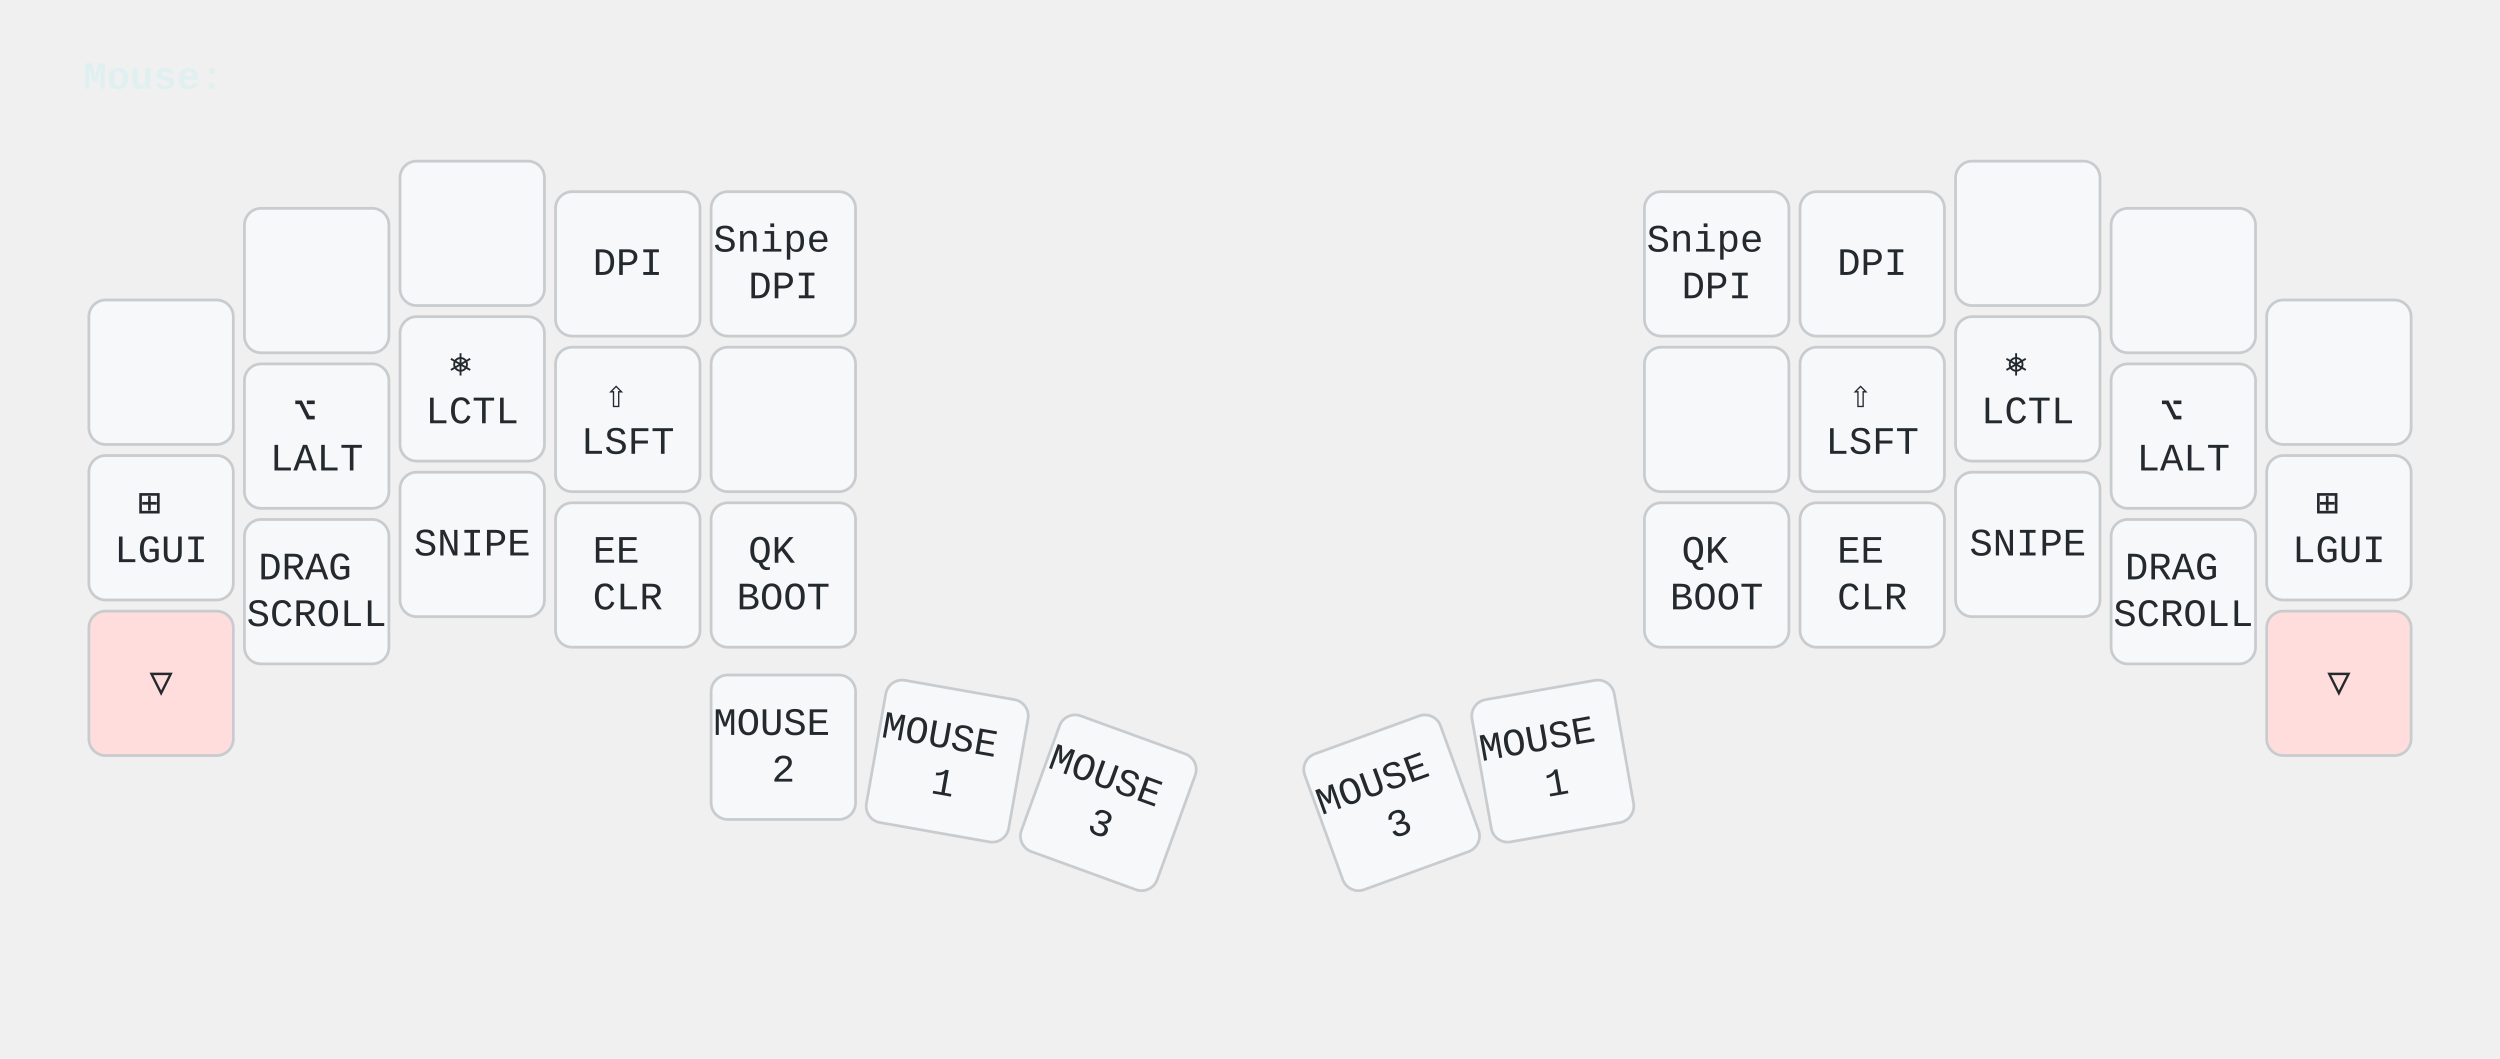
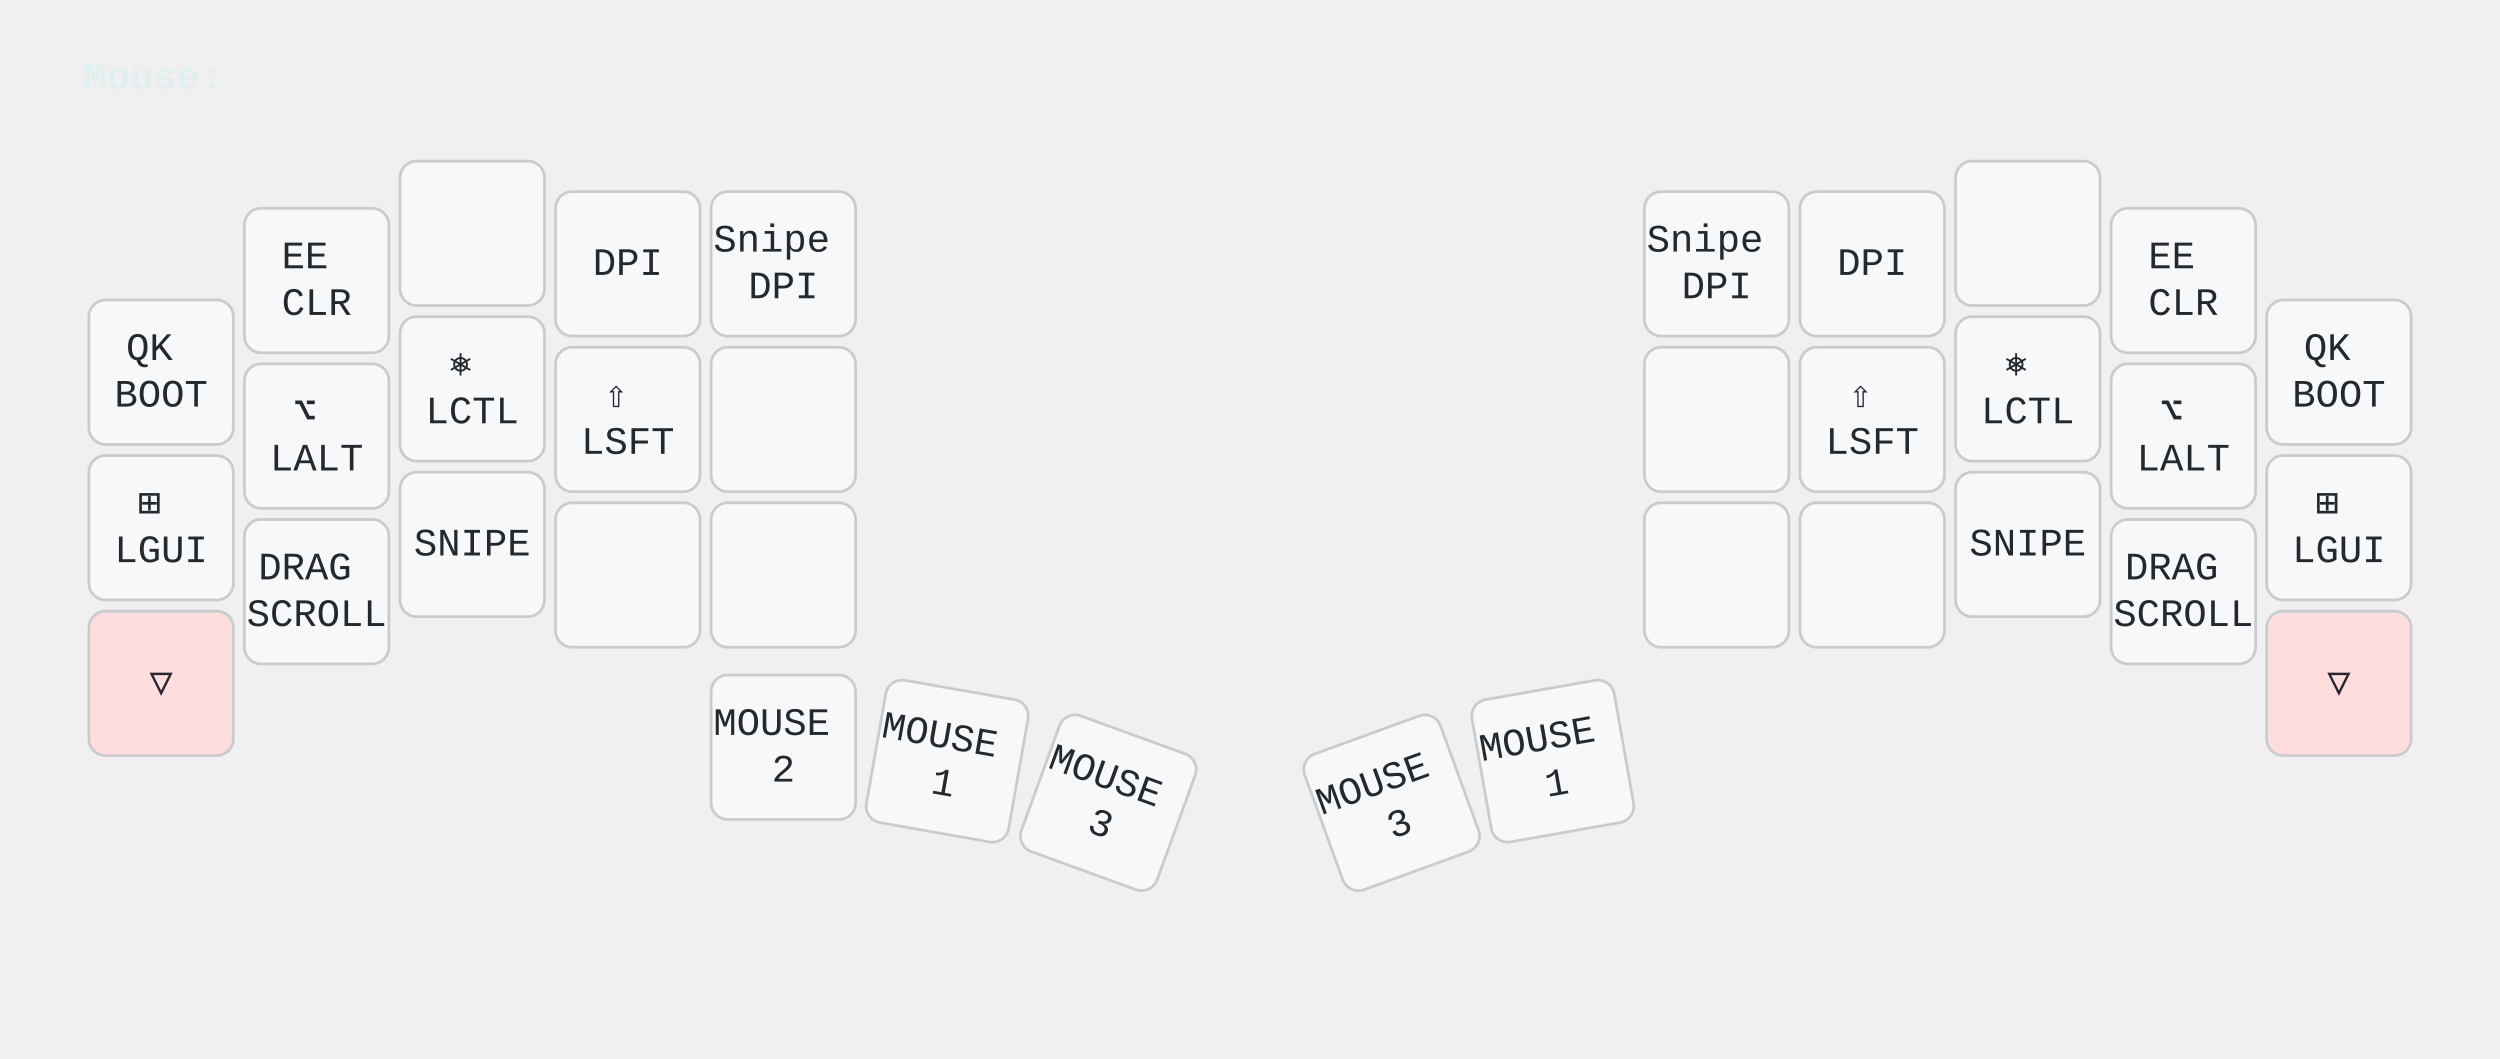
<svg xmlns="http://www.w3.org/2000/svg" width="900" height="381" viewBox="0 0 900 381" class="keymap">
  <style>/* inherit to force styles through use tags */
svg path {
    fill: inherit;
}

/* font and background color specifications */
svg.keymap {
    font-family: SFMono-Regular,Consolas,Liberation Mono,Menlo,monospace;
    font-size: 14px;
    font-kerning: normal;
    text-rendering: optimizeLegibility;
    fill: #24292e;
}

/* default key styling */
rect.key {
    fill: #f6f8fa;
}

rect.key, rect.combo {
    stroke: #c9cccf;
    stroke-width: 1;
}

/* default key side styling, only used is draw_key_sides is set */
rect.side {
    filter: brightness(90%);
}

/* color accent for combo boxes */
rect.combo, rect.combo-separate {
    fill: #cdf;
}

/* color accent for held keys */
rect.held, rect.combo.held {
    fill: #fdd;
}

/* color accent for ghost (optional) keys */
rect.ghost, rect.combo.ghost {
    stroke-dasharray: 4, 4;
    stroke-width: 2;
}

text {
    text-anchor: middle;
    dominant-baseline: middle;
}

/* styling for layer labels */
text.label {
    font-weight: bold;
    text-anchor: start;
    stroke: white;
    stroke-width: 2;
    paint-order: stroke;
}

/* styling for combo tap, and key hold/shifted label text */
text.combo, text.hold, text.shifted {
    font-size: 11px;
}

text.hold {
    text-anchor: middle;
    dominant-baseline: auto;
}

text.shifted {
    text-anchor: middle;
    dominant-baseline: hanging;
}

/* styling for hold/shifted label text in combo box */
text.combo.hold, text.combo.shifted {
    font-size: 8px;
}

/* lighter symbol for transparent keys */
text.trans {
    fill: #7b7e81;
}

/* styling for combo dendrons */
path.combo {
    stroke-width: 1;
    stroke: gray;
    fill: none;
}

/* Start Tabler Icons Cleanup */
/* cannot use height/width with glyphs */
.icon-tabler &gt; path {
    fill: inherit;
    stroke: inherit;
    stroke-width: 2;
}
/* hide tabler's default box */
.icon-tabler &gt; path[stroke="none"][fill="none"] {
    visibility: hidden;
}
/* End Tabler Icons Cleanup */

text.label { stroke: none; fill: #e0f0f0;}
</style>
  <g transform="translate(30, 0)" class="layer-Mouse">
    <text x="0" y="28" class="label">Mouse:</text>
    <g transform="translate(0, 56)">
      <g transform="translate(28, 78)" class="key keypos-0">
        <rect rx="6" ry="6" x="-26" y="-26" width="52" height="52" class="key" />
+         <text x="0" y="0" class="key tap">
+           <tspan x="0" dy="-0.6em">QK</tspan>
+           <tspan x="0" dy="1.2em">BOOT</tspan>
+         </text>
      </g>
      <g transform="translate(84, 45)" class="key keypos-1">
        <rect rx="6" ry="6" x="-26" y="-26" width="52" height="52" class="key" />
+         <text x="0" y="0" class="key tap">
+           <tspan x="0" dy="-0.6em">EE</tspan>
+           <tspan x="0" dy="1.2em">CLR</tspan>
+         </text>
      </g>
      <g transform="translate(140, 28)" class="key keypos-2">
        <rect rx="6" ry="6" x="-26" y="-26" width="52" height="52" class="key" />
      </g>
      <g transform="translate(196, 39)" class="key keypos-3">
        <rect rx="6" ry="6" x="-26" y="-26" width="52" height="52" class="key" />
        <text x="0" y="0" class="key tap">DPI</text>
      </g>
      <g transform="translate(252, 39)" class="key keypos-4">
        <rect rx="6" ry="6" x="-26" y="-26" width="52" height="52" class="key" />
        <text x="0" y="0" class="key tap">
          <tspan x="0" dy="-0.6em">Snipe</tspan>
          <tspan x="0" dy="1.2em">DPI</tspan>
        </text>
      </g>
      <g transform="translate(588, 39)" class="key keypos-5">
        <rect rx="6" ry="6" x="-26" y="-26" width="52" height="52" class="key" />
        <text x="0" y="0" class="key tap">
          <tspan x="0" dy="-0.6em">Snipe</tspan>
          <tspan x="0" dy="1.2em">DPI</tspan>
        </text>
      </g>
      <g transform="translate(644, 39)" class="key keypos-6">
        <rect rx="6" ry="6" x="-26" y="-26" width="52" height="52" class="key" />
        <text x="0" y="0" class="key tap">DPI</text>
      </g>
      <g transform="translate(700, 28)" class="key keypos-7">
        <rect rx="6" ry="6" x="-26" y="-26" width="52" height="52" class="key" />
      </g>
      <g transform="translate(756, 45)" class="key keypos-8">
        <rect rx="6" ry="6" x="-26" y="-26" width="52" height="52" class="key" />
+         <text x="0" y="0" class="key tap">
+           <tspan x="0" dy="-0.6em">EE</tspan>
+           <tspan x="0" dy="1.2em">CLR</tspan>
+         </text>
      </g>
      <g transform="translate(812, 78)" class="key keypos-9">
        <rect rx="6" ry="6" x="-26" y="-26" width="52" height="52" class="key" />
+         <text x="0" y="0" class="key tap">
+           <tspan x="0" dy="-0.6em">QK</tspan>
+           <tspan x="0" dy="1.2em">BOOT</tspan>
+         </text>
      </g>
      <g transform="translate(28, 134)" class="key keypos-10">
        <rect rx="6" ry="6" x="-26" y="-26" width="52" height="52" class="key" />
        <text x="0" y="0" class="key tap">
          <tspan x="0" dy="-0.6em">⊞</tspan>
          <tspan x="0" dy="1.2em">LGUI</tspan>
        </text>
      </g>
      <g transform="translate(84, 101)" class="key keypos-11">
        <rect rx="6" ry="6" x="-26" y="-26" width="52" height="52" class="key" />
        <text x="0" y="0" class="key tap">
          <tspan x="0" dy="-0.6em">⌥</tspan>
          <tspan x="0" dy="1.2em">LALT</tspan>
        </text>
      </g>
      <g transform="translate(140, 84)" class="key keypos-12">
        <rect rx="6" ry="6" x="-26" y="-26" width="52" height="52" class="key" />
        <text x="0" y="0" class="key tap">
          <tspan x="0" dy="-0.6em">⎈</tspan>
          <tspan x="0" dy="1.2em">LCTL</tspan>
        </text>
      </g>
      <g transform="translate(196, 95)" class="key keypos-13">
        <rect rx="6" ry="6" x="-26" y="-26" width="52" height="52" class="key" />
        <text x="0" y="0" class="key tap">
          <tspan x="0" dy="-0.6em">⇧</tspan>
          <tspan x="0" dy="1.2em">LSFT</tspan>
        </text>
      </g>
      <g transform="translate(252, 95)" class="key keypos-14">
        <rect rx="6" ry="6" x="-26" y="-26" width="52" height="52" class="key" />
      </g>
      <g transform="translate(588, 95)" class="key keypos-15">
        <rect rx="6" ry="6" x="-26" y="-26" width="52" height="52" class="key" />
      </g>
      <g transform="translate(644, 95)" class="key keypos-16">
        <rect rx="6" ry="6" x="-26" y="-26" width="52" height="52" class="key" />
        <text x="0" y="0" class="key tap">
          <tspan x="0" dy="-0.6em">⇧</tspan>
          <tspan x="0" dy="1.2em">LSFT</tspan>
        </text>
      </g>
      <g transform="translate(700, 84)" class="key keypos-17">
        <rect rx="6" ry="6" x="-26" y="-26" width="52" height="52" class="key" />
        <text x="0" y="0" class="key tap">
          <tspan x="0" dy="-0.6em">⎈</tspan>
          <tspan x="0" dy="1.2em">LCTL</tspan>
        </text>
      </g>
      <g transform="translate(756, 101)" class="key keypos-18">
        <rect rx="6" ry="6" x="-26" y="-26" width="52" height="52" class="key" />
        <text x="0" y="0" class="key tap">
          <tspan x="0" dy="-0.6em">⌥</tspan>
          <tspan x="0" dy="1.2em">LALT</tspan>
        </text>
      </g>
      <g transform="translate(812, 134)" class="key keypos-19">
        <rect rx="6" ry="6" x="-26" y="-26" width="52" height="52" class="key" />
        <text x="0" y="0" class="key tap">
          <tspan x="0" dy="-0.6em">⊞</tspan>
          <tspan x="0" dy="1.2em">LGUI</tspan>
        </text>
      </g>
      <g transform="translate(28, 190)" class="key held keypos-20">
        <rect rx="6" ry="6" x="-26" y="-26" width="52" height="52" class="key held" />
        <text x="0" y="0" class="key held tap">▽</text>
      </g>
      <g transform="translate(84, 157)" class="key keypos-21">
        <rect rx="6" ry="6" x="-26" y="-26" width="52" height="52" class="key" />
        <text x="0" y="0" class="key tap">
          <tspan x="0" dy="-0.6em">DRAG</tspan>
          <tspan x="0" dy="1.2em">SCROLL</tspan>
        </text>
      </g>
      <g transform="translate(140, 140)" class="key keypos-22">
        <rect rx="6" ry="6" x="-26" y="-26" width="52" height="52" class="key" />
        <text x="0" y="0" class="key tap">SNIPE</text>
      </g>
      <g transform="translate(196, 151)" class="key keypos-23">
        <rect rx="6" ry="6" x="-26" y="-26" width="52" height="52" class="key" />
-         <text x="0" y="0" class="key tap">
-           <tspan x="0" dy="-0.6em">EE</tspan>
-           <tspan x="0" dy="1.2em">CLR</tspan>
-         </text>
      </g>
      <g transform="translate(252, 151)" class="key keypos-24">
        <rect rx="6" ry="6" x="-26" y="-26" width="52" height="52" class="key" />
-         <text x="0" y="0" class="key tap">
-           <tspan x="0" dy="-0.6em">QK</tspan>
-           <tspan x="0" dy="1.2em">BOOT</tspan>
-         </text>
      </g>
      <g transform="translate(588, 151)" class="key keypos-25">
        <rect rx="6" ry="6" x="-26" y="-26" width="52" height="52" class="key" />
-         <text x="0" y="0" class="key tap">
-           <tspan x="0" dy="-0.6em">QK</tspan>
-           <tspan x="0" dy="1.2em">BOOT</tspan>
-         </text>
      </g>
      <g transform="translate(644, 151)" class="key keypos-26">
        <rect rx="6" ry="6" x="-26" y="-26" width="52" height="52" class="key" />
-         <text x="0" y="0" class="key tap">
-           <tspan x="0" dy="-0.6em">EE</tspan>
-           <tspan x="0" dy="1.2em">CLR</tspan>
-         </text>
      </g>
      <g transform="translate(700, 140)" class="key keypos-27">
        <rect rx="6" ry="6" x="-26" y="-26" width="52" height="52" class="key" />
        <text x="0" y="0" class="key tap">SNIPE</text>
      </g>
      <g transform="translate(756, 157)" class="key keypos-28">
        <rect rx="6" ry="6" x="-26" y="-26" width="52" height="52" class="key" />
        <text x="0" y="0" class="key tap">
          <tspan x="0" dy="-0.6em">DRAG</tspan>
          <tspan x="0" dy="1.2em">SCROLL</tspan>
        </text>
      </g>
      <g transform="translate(812, 190)" class="key held keypos-29">
        <rect rx="6" ry="6" x="-26" y="-26" width="52" height="52" class="key held" />
        <text x="0" y="0" class="key held tap">▽</text>
      </g>
      <g transform="translate(252, 213)" class="key keypos-30">
        <rect rx="6" ry="6" x="-26" y="-26" width="52" height="52" class="key" />
        <text x="0" y="0" class="key tap">
          <tspan x="0" dy="-0.6em">MOUSE</tspan>
          <tspan x="0" dy="1.2em">2</tspan>
        </text>
      </g>
      <g transform="translate(311, 218) rotate(10.0)" class="key keypos-31">
        <rect rx="6" ry="6" x="-26" y="-26" width="52" height="52" class="key" />
        <text x="0" y="0" class="key tap">
          <tspan x="0" dy="-0.6em">MOUSE</tspan>
          <tspan x="0" dy="1.2em">1</tspan>
        </text>
      </g>
      <g transform="translate(369, 233) rotate(20.0)" class="key keypos-32">
        <rect rx="6" ry="6" x="-26" y="-26" width="52" height="52" class="key" />
        <text x="0" y="0" class="key tap">
          <tspan x="0" dy="-0.6em">MOUSE</tspan>
          <tspan x="0" dy="1.2em">3</tspan>
        </text>
      </g>
      <g transform="translate(471, 233) rotate(-20.0)" class="key keypos-33">
        <rect rx="6" ry="6" x="-26" y="-26" width="52" height="52" class="key" />
        <text x="0" y="0" class="key tap">
          <tspan x="0" dy="-0.6em">MOUSE</tspan>
          <tspan x="0" dy="1.2em">3</tspan>
        </text>
      </g>
      <g transform="translate(529, 218) rotate(-10.0)" class="key keypos-34">
        <rect rx="6" ry="6" x="-26" y="-26" width="52" height="52" class="key" />
        <text x="0" y="0" class="key tap">
          <tspan x="0" dy="-0.6em">MOUSE</tspan>
          <tspan x="0" dy="1.2em">1</tspan>
        </text>
      </g>
    </g>
  </g>
</svg>
